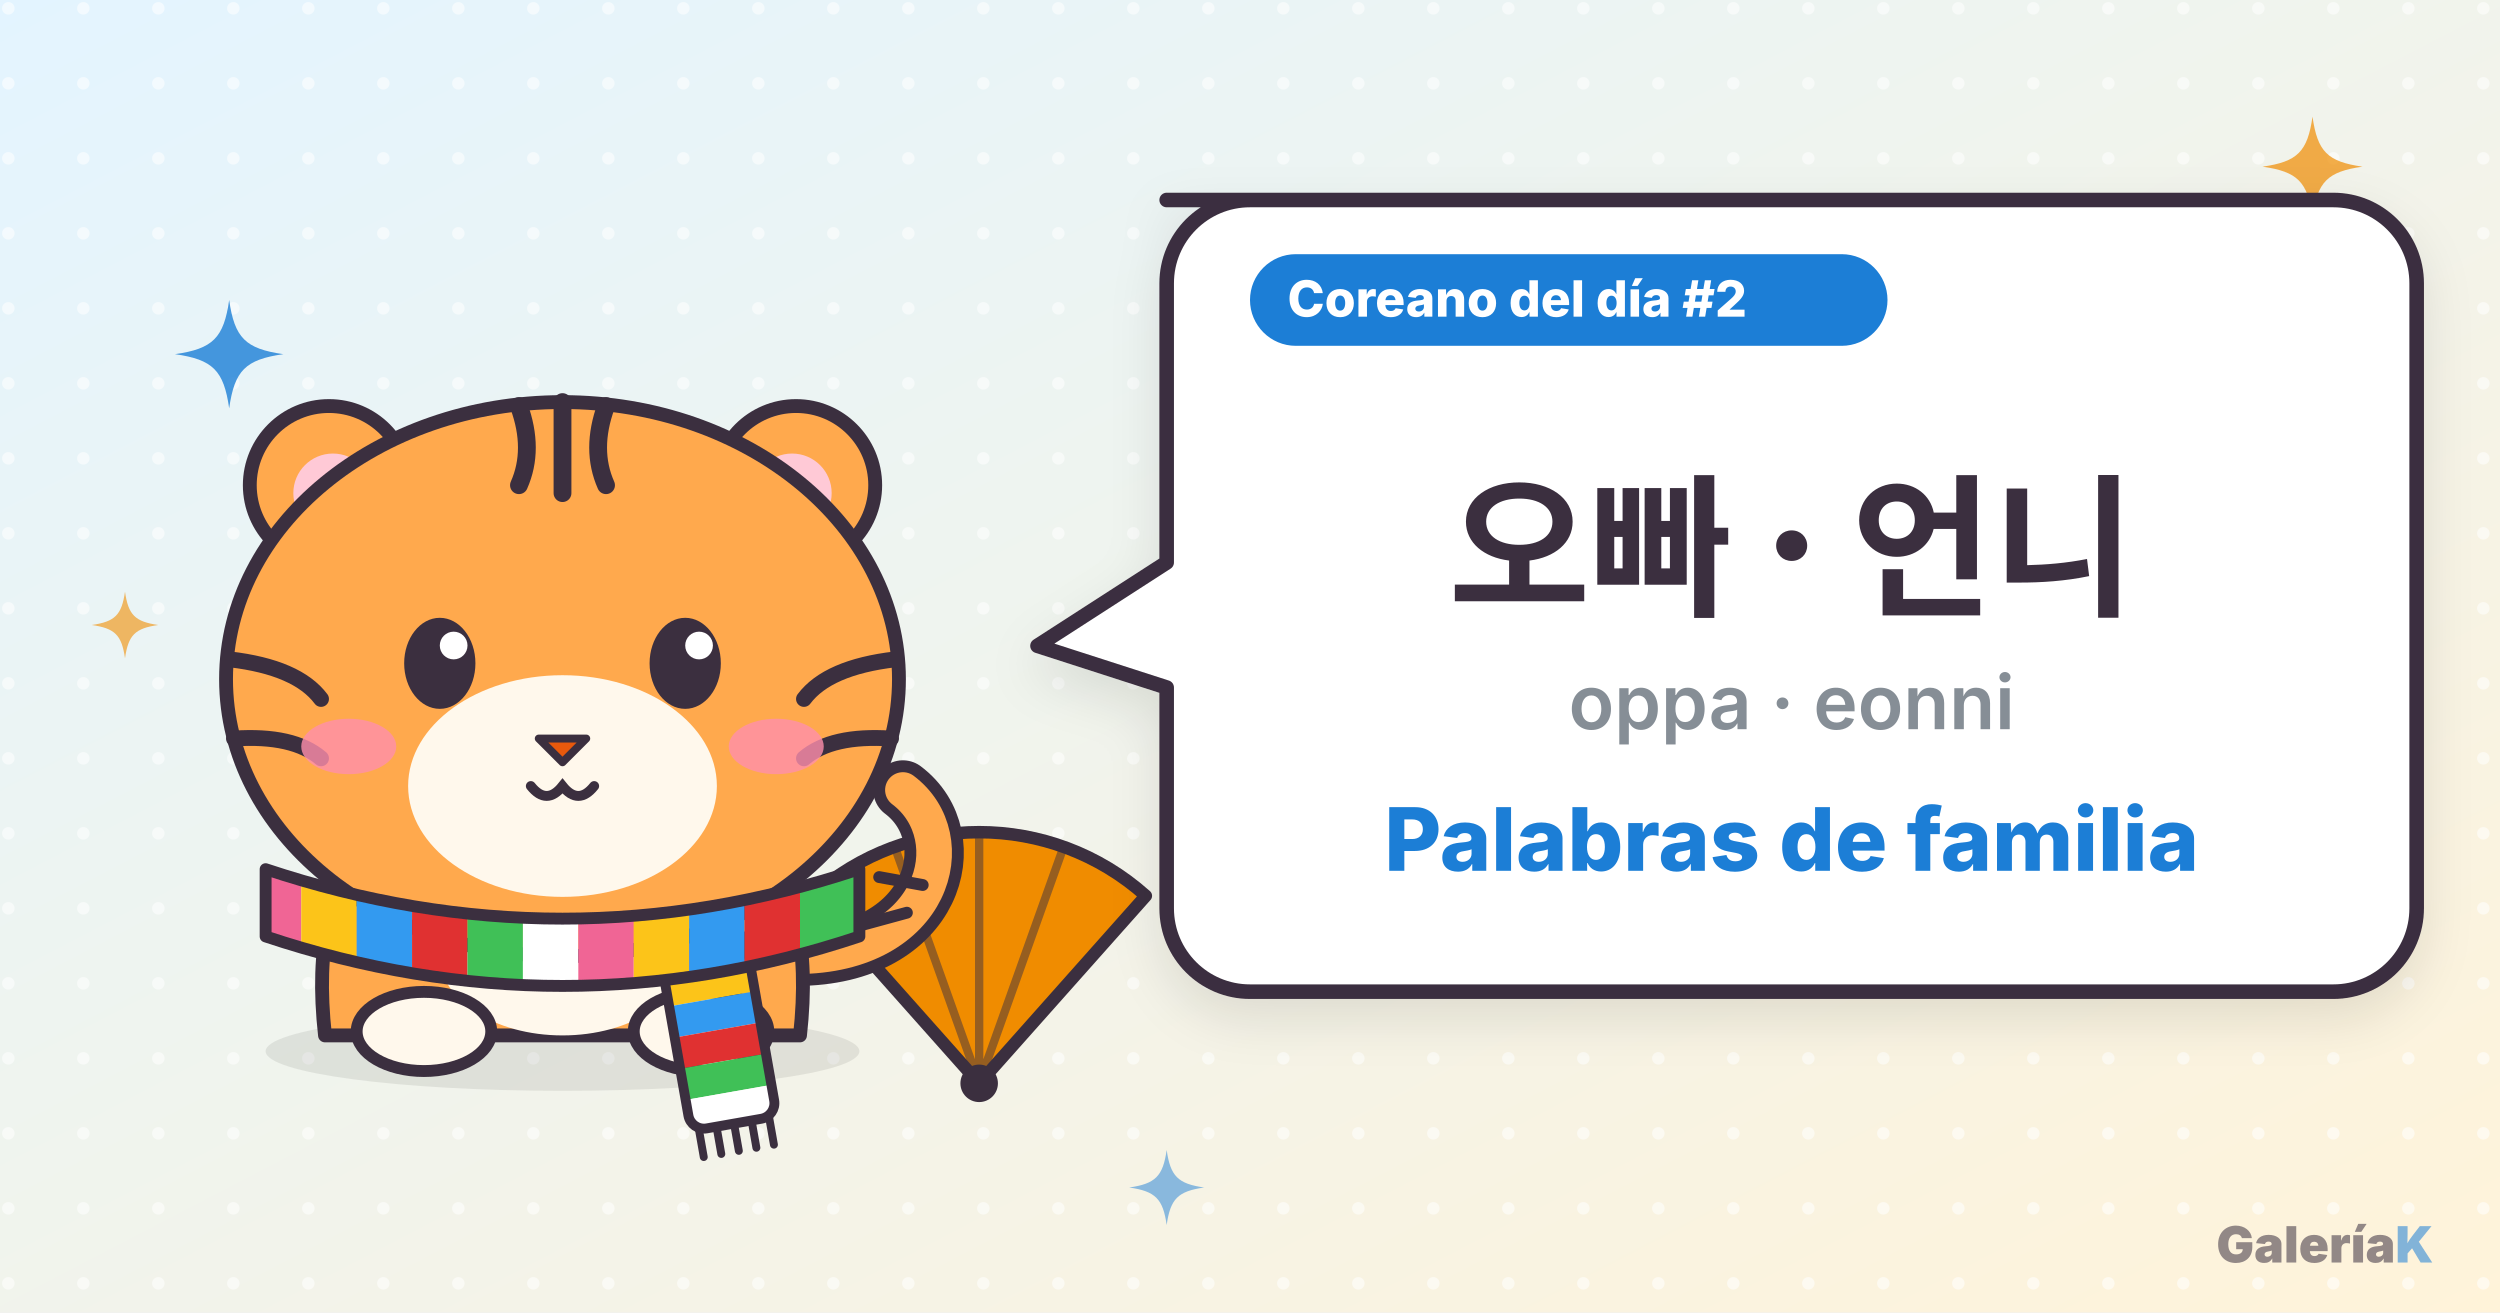
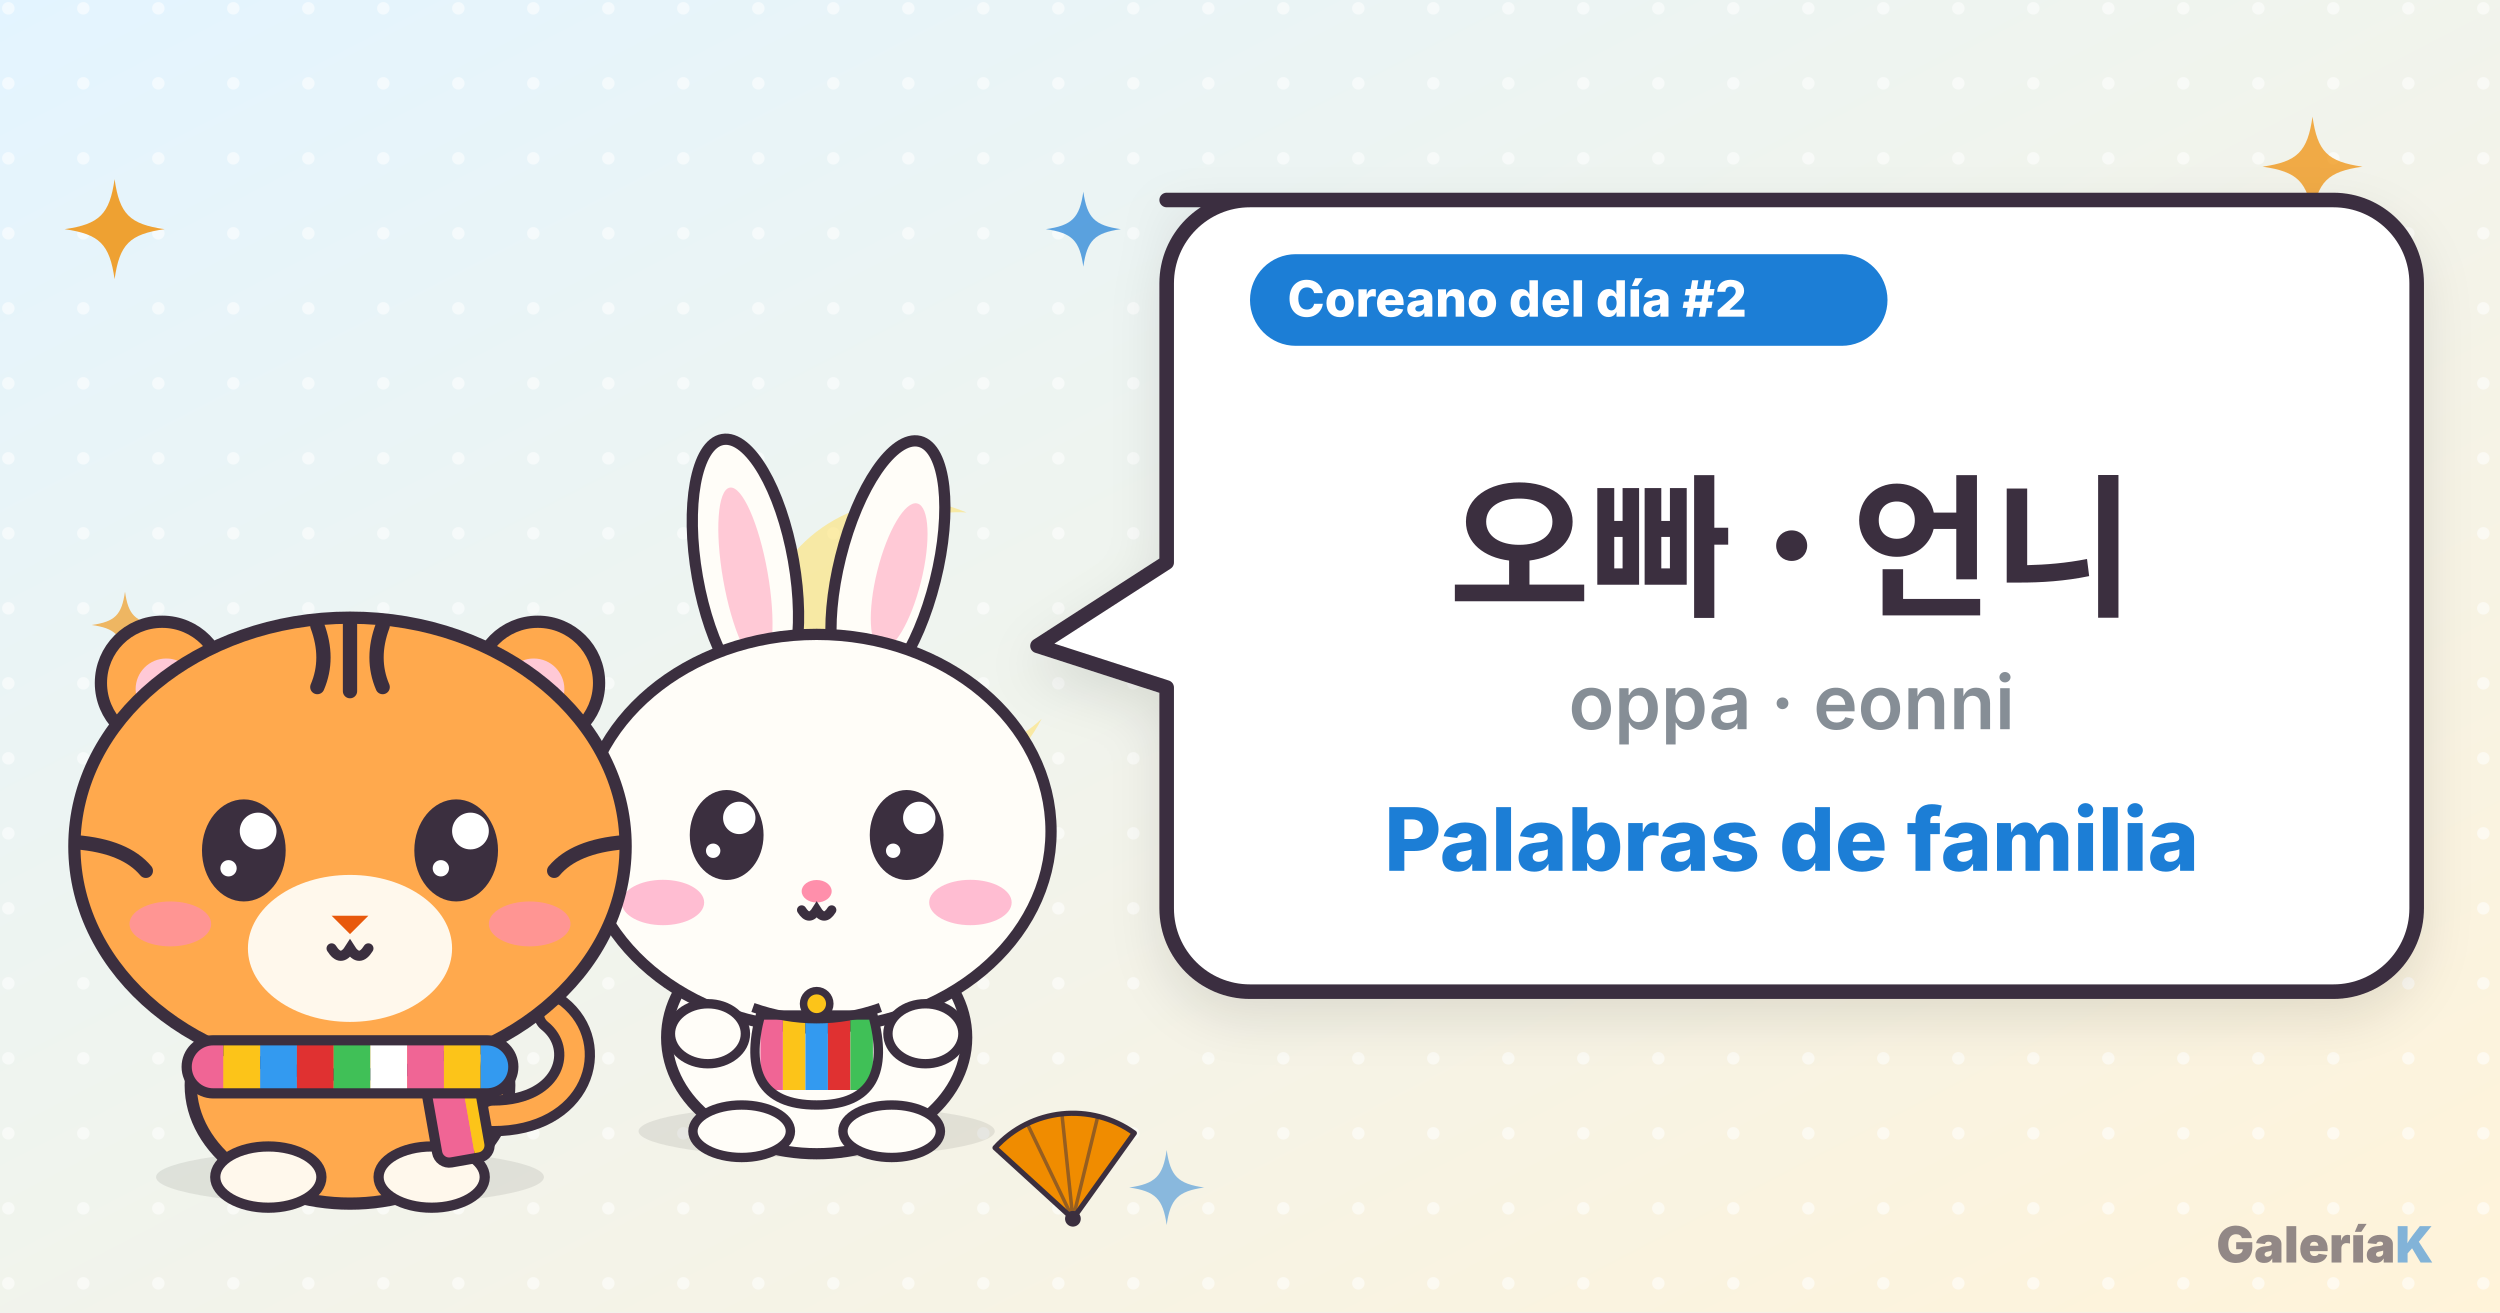
<svg xmlns="http://www.w3.org/2000/svg" viewBox="0 0 1200 630" width="1200" height="630" role="img" aria-label="Coreano del día #2: 오빠 · 언니 (oppa · eonni) — Palabras de familia">
  <defs>
    <linearGradient id="bg" x1="0" y1="0" x2="1" y2="1">
      <stop offset="0" stop-color="#e3f4ff" />
      <stop offset="1" stop-color="#fff3d9" />
    </linearGradient>
    <filter id="sh" x="-20%" y="-20%" width="140%" height="140%">
      <feDropShadow dx="0" dy="10" stdDeviation="12" flood-color="#000" flood-opacity=".10" />
    </filter>
    <pattern id="dots" width="36" height="36" patternUnits="userSpaceOnUse">
      <circle cx="4" cy="4" r="3" fill="#fff" opacity=".55" />
    </pattern>
  </defs>
  <rect width="1200" height="630" fill="url(#bg)" />
  <rect width="1200" height="630" fill="url(#dots)" />
  <path transform="translate(1110 80) scale(1.2)" d="M0-20C2-6 6-2 20 0 6 2 2 6 0 20-2 6-6 2-20 0-6-2-2-6 0-20z" fill="#f08c00" opacity="0.7" />
  <path transform="translate(560 570) scale(0.9)" d="M0-20C2-6 6-2 20 0 6 2 2 6 0 20-2 6-6 2-20 0-6-2-2-6 0-20z" fill="#1c7ed6" opacity="0.5" />
  <path transform="translate(60 300) scale(0.8)" d="M0-20C2-6 6-2 20 0 6 2 2 6 0 20-2 6-6 2-20 0-6-2-2-6 0-20z" fill="#f08c00" opacity="0.6" />
-   <g transform="translate(470 520)">
+   <path transform="translate(55 110) scale(1.2)" d="M0-20C2-6 6-2 20 0 6 2 2 6 0 20-2 6-6 2-20 0-6-2-2-6 0-20z" fill="#f08c00" opacity="0.8" />
+   <path transform="translate(520 110) scale(0.9)" d="M0-20C2-6 6-2 20 0 6 2 2 6 0 20-2 6-6 2-20 0-6-2-2-6 0-20z" fill="#1c7ed6" opacity="0.7" />
+   <g transform="translate(392 408) scale(.9)">
+     <path d="M120-70a80 80 0 1 1-40-110a64 64 0 1 0 40 110z" fill="#ffe066" opacity=".55" />
+     <ellipse cx="0" cy="150" rx="95" ry="14" fill="#000" opacity=".08" />
+     <ellipse cx="-38" cy="-150" rx="26" ry="70" fill="#fffdf8" stroke="#3b2f3f" stroke-width="6" transform="rotate(-10 -38 -150)" />
+     <ellipse cx="38" cy="-150" rx="26" ry="70" fill="#fffdf8" stroke="#3b2f3f" stroke-width="6" transform="rotate(14 38 -150)" />
+     <ellipse cx="-38" cy="-146" rx="12" ry="48" fill="#ffc9d6" transform="rotate(-10 -38 -146)" />
+     <path d="M30-110c10-30 40-40 50-70" fill="none" stroke="#3b2f3f" stroke-width="0" />
+     <ellipse cx="44" cy="-146" rx="12" ry="40" fill="#ffc9d6" transform="rotate(14 44 -146)" />
+     <ellipse cx="0" cy="100" rx="80" ry="62" fill="#fffdf8" stroke="#3b2f3f" stroke-width="6" />
+     <ellipse cx="-40" cy="150" rx="26" ry="14" fill="#fffdf8" stroke="#3b2f3f" stroke-width="5" />
+     <ellipse cx="40" cy="150" rx="26" ry="14" fill="#fffdf8" stroke="#3b2f3f" stroke-width="5" />
+     <ellipse cx="0" cy="-10" rx="125" ry="105" fill="#fffdf8" stroke="#3b2f3f" stroke-width="6" />
+     <ellipse cx="-48" cy="-8" rx="19.68" ry="24" fill="#3b2f3f" />
+     <circle cx="-41.28" cy="-17.12" r="8.64" fill="#fff" />
+     <circle cx="-55.2" cy="0.4" r="3.84" fill="#fff" />
+     <ellipse cx="48" cy="-8" rx="19.68" ry="24" fill="#3b2f3f" />
+     <circle cx="54.72" cy="-17.12" r="8.64" fill="#fff" />
+     <circle cx="40.8" cy="0.4" r="3.84" fill="#fff" />
+     <ellipse cx="-82" cy="28" rx="22" ry="12.1" fill="#ffa8c5" opacity=".75" />
+     <ellipse cx="82" cy="28" rx="22" ry="12.1" fill="#ffa8c5" opacity=".75" />
+     <ellipse cx="0" cy="22" rx="8" ry="6" fill="#ff8fab" />
+     <path d="M-8 32q4.0 6.4 8 0q4.0 6.4 8 0" fill="none" stroke="#3b2f3f" stroke-width="5" stroke-linecap="round" />
+     <g transform="translate(0 88)">
+       <clipPath id="c2">
+         <path d="M-30 0h60c8 30 0 48-30 48s-38-18-30-48z" />
+       </clipPath>
+       <g clip-path="url(#c2)">
+         <rect x="-30" y="0" width="12" height="40" fill="#f06595" />
+         <rect x="-18" y="0" width="12" height="40" fill="#fcc419" />
+         <rect x="-6" y="0" width="12" height="40" fill="#339af0" />
+         <rect x="6" y="0" width="12" height="40" fill="#e03131" />
+         <rect x="18" y="0" width="12" height="40" fill="#40c057" />
+       </g>
+       <path d="M-30 0h60c8 30 0 48-30 48s-38-18-30-48z" fill="none" stroke="#3b2f3f" stroke-width="5" />
+       <path d="M-34-4q34 12 68 0" stroke="#3b2f3f" stroke-width="5" fill="none" />
+       <circle cx="0" cy="-6" r="7" fill="#fcc419" stroke="#3b2f3f" stroke-width="4" />
+     </g>
+     <ellipse cx="-58" cy="98" rx="20" ry="16" fill="#fffdf8" stroke="#3b2f3f" stroke-width="5" />
+     <ellipse cx="58" cy="98" rx="20" ry="16" fill="#fffdf8" stroke="#3b2f3f" stroke-width="5" />
+   </g>
+   <g transform="translate(168 418) scale(.98)">
+     <ellipse cx="0" cy="150" rx="95" ry="14" fill="#000" opacity=".08" />
+     <ellipse cx="0" cy="105" rx="78" ry="58" fill="#ffa94d" stroke="#3b2f3f" stroke-width="6" />
+     <ellipse cx="-40" cy="150" rx="26" ry="15" fill="#fff8ec" stroke="#3b2f3f" stroke-width="5" />
+     <ellipse cx="40" cy="150" rx="26" ry="15" fill="#fff8ec" stroke="#3b2f3f" stroke-width="5" />
+     <path d="M70 120c40 0 50-34 30-50" fill="none" stroke="#3b2f3f" stroke-width="20" stroke-linecap="round" />
+     <path d="M70 120c40 0 50-34 30-50" fill="none" stroke="#ffa94d" stroke-width="10" stroke-linecap="round" />
+     <circle cx="-92" cy="-92" r="30" fill="#ffa94d" stroke="#3b2f3f" stroke-width="6" />
+     <circle cx="92" cy="-92" r="30" fill="#ffa94d" stroke="#3b2f3f" stroke-width="6" />
+     <circle cx="-90" cy="-89" r="15" fill="#ffc9d6" />
+     <circle cx="90" cy="-89" r="15" fill="#ffc9d6" />
+     <ellipse cx="0" cy="-12" rx="135" ry="112" fill="#ffa94d" stroke="#3b2f3f" stroke-width="6" />
+     <path d="M-16-120q6 16 0 30M0-122v34M16-120q-6 16 0 30" fill="none" stroke="#3b2f3f" stroke-width="7" stroke-linecap="round" />
+     <path d="M-134-14q24 2 34 14M134-14q-24 2-34 14" fill="none" stroke="#3b2f3f" stroke-width="7" stroke-linecap="round" />
+     <ellipse cx="0" cy="38" rx="50" ry="36" fill="#fff8ec" />
+     <ellipse cx="-52" cy="-10" rx="20.5" ry="25" fill="#3b2f3f" />
+     <circle cx="-45.0" cy="-19.5" r="9.0" fill="#fff" />
+     <circle cx="-59.5" cy="-1.25" r="4.0" fill="#fff" />
+     <ellipse cx="52" cy="-10" rx="20.5" ry="25" fill="#3b2f3f" />
+     <circle cx="59.0" cy="-19.5" r="9.0" fill="#fff" />
+     <circle cx="44.5" cy="-1.25" r="4.0" fill="#fff" />
+     <ellipse cx="-88" cy="26" rx="20" ry="11.0" fill="#ff8fab" opacity=".75" />
+     <ellipse cx="88" cy="26" rx="20" ry="11.0" fill="#ff8fab" opacity=".75" />
+     <path d="M-9 22h18l-9 9z" fill="#e8590c" />
+     <path d="M-9 38q4.5 7.2 9 0q4.5 7.2 9 0" fill="none" stroke="#3b2f3f" stroke-width="5" stroke-linecap="round" />
+     <g transform="translate(52 116) rotate(-10)">
+       <clipPath id="c1b">
+         <rect x="-13.0" y="-26.0" width="26" height="52" rx="6" />
+       </clipPath>
+       <g clip-path="url(#c1b)">
+         <rect x="-13.0" y="-26.0" width="18" height="52" fill="#f06595" />
+         <rect x="5.0" y="-26.0" width="18" height="52" fill="#fcc419" />
+         <rect x="23.0" y="-26.0" width="18" height="52" fill="#339af0" />
+       </g>
+       <rect x="-13.0" y="-26.0" width="26" height="52" rx="6" fill="none" stroke="#3b2f3f" stroke-width="5" />
+     </g>
+     <g transform="translate(0 96)">
+       <clipPath id="c1">
+         <rect x="-80.0" y="-13.0" width="160" height="26" rx="13" />
+       </clipPath>
+       <g clip-path="url(#c1)">
+         <rect x="-80.0" y="-13.0" width="18" height="26" fill="#f06595" />
+         <rect x="-62.0" y="-13.0" width="18" height="26" fill="#fcc419" />
+         <rect x="-44.0" y="-13.0" width="18" height="26" fill="#339af0" />
+         <rect x="-26.0" y="-13.0" width="18" height="26" fill="#e03131" />
+         <rect x="-8.0" y="-13.0" width="18" height="26" fill="#40c057" />
+         <rect x="10.0" y="-13.0" width="18" height="26" fill="#fff" />
+         <rect x="28.0" y="-13.0" width="18" height="26" fill="#f06595" />
+         <rect x="46.0" y="-13.0" width="18" height="26" fill="#fcc419" />
+         <rect x="64.0" y="-13.0" width="18" height="26" fill="#339af0" />
+         <rect x="82.0" y="-13.0" width="18" height="26" fill="#e03131" />
+       </g>
+       <rect x="-80.0" y="-13.0" width="160" height="26" rx="13" fill="none" stroke="#3b2f3f" stroke-width="5" />
+     </g>
+   </g>
+   <g transform="translate(515 585) scale(.42) rotate(-6)">
    <path d="M0 0L-80-90A120 120 0 0 1 80-90Z" fill="#f08c00" stroke="#3b2f3f" stroke-width="6" stroke-linejoin="round" />
    <path d="M0 0L-40-112M0 0L0-120M0 0L40-112" stroke="#3b2f3f" stroke-width="4" opacity=".5" />
    <circle r="9" fill="#3b2f3f" />
-   </g>
-   <path transform="translate(110 170) scale(1.3)" d="M0-20C2-6 6-2 20 0 6 2 2 6 0 20-2 6-6 2-20 0-6-2-2-6 0-20z" fill="#1c7ed6" opacity="0.8" />
-   <g transform="translate(270 345) scale(0.95)">
-     <ellipse cx="0" cy="168" rx="150" ry="20" fill="#000" opacity=".08" />
-     <path d="M118 120c70 0 86-60 54-84" fill="none" stroke="#3b2f3f" stroke-width="30" stroke-linecap="round" />
-     <path d="M118 120c70 0 86-60 54-84" fill="none" stroke="#ffa94d" stroke-width="18" stroke-linecap="round" />
-     <path d="M160 80l22 4M152 104l22-6" stroke="#3b2f3f" stroke-width="6" stroke-linecap="round" />
-     <path d="M-120 160c-10-90 30-130 120-130s130 40 120 130z" fill="#ffa94d" stroke="#3b2f3f" stroke-width="7" stroke-linejoin="round" />
-     <ellipse cx="0" cy="120" rx="62" ry="40" fill="#fff8ec" />
-     <ellipse cx="-70" cy="158" rx="34" ry="20" fill="#fff8ec" stroke="#3b2f3f" stroke-width="6" />
-     <ellipse cx="70" cy="158" rx="34" ry="20" fill="#fff8ec" stroke="#3b2f3f" stroke-width="6" />
-     <circle cx="-118" cy="-118" r="40" fill="#ffa94d" stroke="#3b2f3f" stroke-width="7" />
-     <circle cx="118" cy="-118" r="40" fill="#ffa94d" stroke="#3b2f3f" stroke-width="7" />
-     <circle cx="-116" cy="-114" r="20" fill="#ffc9d6" />
-     <circle cx="116" cy="-114" r="20" fill="#ffc9d6" />
-     <ellipse cx="0" cy="-20" rx="170" ry="140" fill="#ffa94d" stroke="#3b2f3f" stroke-width="7" />
-     <path d="M-22-158q8 22 0 40M0-160v46M22-158q-8 22 0 40" fill="none" stroke="#3b2f3f" stroke-width="9" stroke-linecap="round" />
-     <path d="M-168-30q34 4 46 20M-166 10q30-2 44 10M168-30q-34 4-46 20M166 10q-30-2-44 10" fill="none" stroke="#3b2f3f" stroke-width="8" stroke-linecap="round" />
-     <ellipse cx="0" cy="34" rx="78" ry="56" fill="#fff8ec" />
-     <ellipse cx="-62" cy="-28" rx="18" ry="23" fill="#3b2f3f" />
-     <ellipse cx="62" cy="-28" rx="18" ry="23" fill="#3b2f3f" />
-     <circle cx="-55" cy="-37" r="7" fill="#fff" />
-     <circle cx="69" cy="-37" r="7" fill="#fff" />
-     <ellipse cx="-108" cy="14" rx="24" ry="14" fill="#ff8fab" opacity=".8" />
-     <ellipse cx="108" cy="14" rx="24" ry="14" fill="#ff8fab" opacity=".8" />
-     <path d="M-12 10h24l-12 12z" fill="#e8590c" stroke="#3b2f3f" stroke-width="4" stroke-linejoin="round" />
-     <g>
-       <path d="M-16 34q8 10 16 0q8 10 16 0" fill="none" stroke="#3b2f3f" stroke-width="5" stroke-linecap="round" />
-     </g>
-     <g transform="translate(0 92)">
-       <g transform="translate(70 18) rotate(-10)">
-         <clipPath id="se">
-           <rect x="-22" y="0" width="44" height="96" rx="8" />
-         </clipPath>
-         <g clip-path="url(#se)">
-           <rect x="-22" y="0" width="44" height="16" fill="#f06595" />
-           <rect x="-22" y="16" width="44" height="16" fill="#fcc419" />
-           <rect x="-22" y="32" width="44" height="16" fill="#339af0" />
-           <rect x="-22" y="48" width="44" height="16" fill="#e03131" />
-           <rect x="-22" y="64" width="44" height="16" fill="#40c057" />
-           <rect x="-22" y="80" width="44" height="16" fill="#fff" />
-         </g>
-         <rect x="-22" y="0" width="44" height="96" rx="8" fill="none" stroke="#3b2f3f" stroke-width="5" />
-         <path d="M-18 96v14" stroke="#3b2f3f" stroke-width="4" stroke-linecap="round" />
-         <path d="M-9 96v14" stroke="#3b2f3f" stroke-width="4" stroke-linecap="round" />
-         <path d="M0 96v14" stroke="#3b2f3f" stroke-width="4" stroke-linecap="round" />
-         <path d="M9 96v14" stroke="#3b2f3f" stroke-width="4" stroke-linecap="round" />
-         <path d="M18 96v14" stroke="#3b2f3f" stroke-width="4" stroke-linecap="round" />
-       </g>
-       <clipPath id="sc">
-         <path d="M-150-16Q0 34 150-16L150 18Q0 68-150 18Z" />
-       </clipPath>
-       <g clip-path="url(#sc)">
-         <rect x="-160" y="-40" width="28" height="140" fill="#f06595" />
-         <rect x="-132" y="-40" width="28" height="140" fill="#fcc419" />
-         <rect x="-104" y="-40" width="28" height="140" fill="#339af0" />
-         <rect x="-76" y="-40" width="28" height="140" fill="#e03131" />
-         <rect x="-48" y="-40" width="28" height="140" fill="#40c057" />
-         <rect x="-20" y="-40" width="28" height="140" fill="#fff" />
-         <rect x="8" y="-40" width="28" height="140" fill="#f06595" />
-         <rect x="36" y="-40" width="28" height="140" fill="#fcc419" />
-         <rect x="64" y="-40" width="28" height="140" fill="#339af0" />
-         <rect x="92" y="-40" width="28" height="140" fill="#e03131" />
-         <rect x="120" y="-40" width="28" height="140" fill="#40c057" />
-         <rect x="148" y="-40" width="28" height="140" fill="#fff" />
-       </g>
-       <path d="M-150-16Q0 34 150-16L150 18Q0 68-150 18Z" fill="none" stroke="#3b2f3f" stroke-width="6" stroke-linejoin="round" />
-     </g>
  </g>
  <g filter="url(#sh)">
    <path d="M560 96h560a40 40 0 0 1 40 40v300a40 40 0 0 1-40 40H600a40 40 0 0 1-40-40V330l-62-20 62-40V136a40 40 0 0 1 40-40z" fill="#fff" stroke="#3b2f3f" stroke-width="7" stroke-linejoin="round" />
  </g>
  <rect x="600" y="122" width="306" height="44" rx="22" fill="#1c7ed6" />
  <text x="618" y="152" font-family="'Noto Sans KR','Apple SD Gothic Neo','Malgun Gothic',Inter,Arial,sans-serif" font-size="24" font-weight="800" fill="#fff">Coreano del día #2</text>
  <text x="860" y="290" text-anchor="middle" font-family="'Noto Sans KR','Apple SD Gothic Neo','Malgun Gothic',Inter,Arial,sans-serif" font-size="74" font-weight="900" fill="#3b2f3f">오빠 · 언니</text>
  <text x="860" y="350" text-anchor="middle" font-family="'Noto Sans KR','Apple SD Gothic Neo','Malgun Gothic',Inter,Arial,sans-serif" font-size="36" font-weight="600" fill="#868e96">oppa · eonni</text>
  <text x="860" y="418" text-anchor="middle" font-family="'Noto Sans KR','Apple SD Gothic Neo','Malgun Gothic',Inter,Arial,sans-serif" font-size="42" font-weight="800" fill="#1c7ed6">Palabras de familia</text>
  <text x="1168" y="606" text-anchor="end" font-family="'Noto Sans KR','Apple SD Gothic Neo','Malgun Gothic',Inter,Arial,sans-serif" font-size="24" font-weight="900" fill="#3b2f3f" opacity=".55">Galería<tspan fill="#1c7ed6">K</tspan>
  </text>
</svg>
